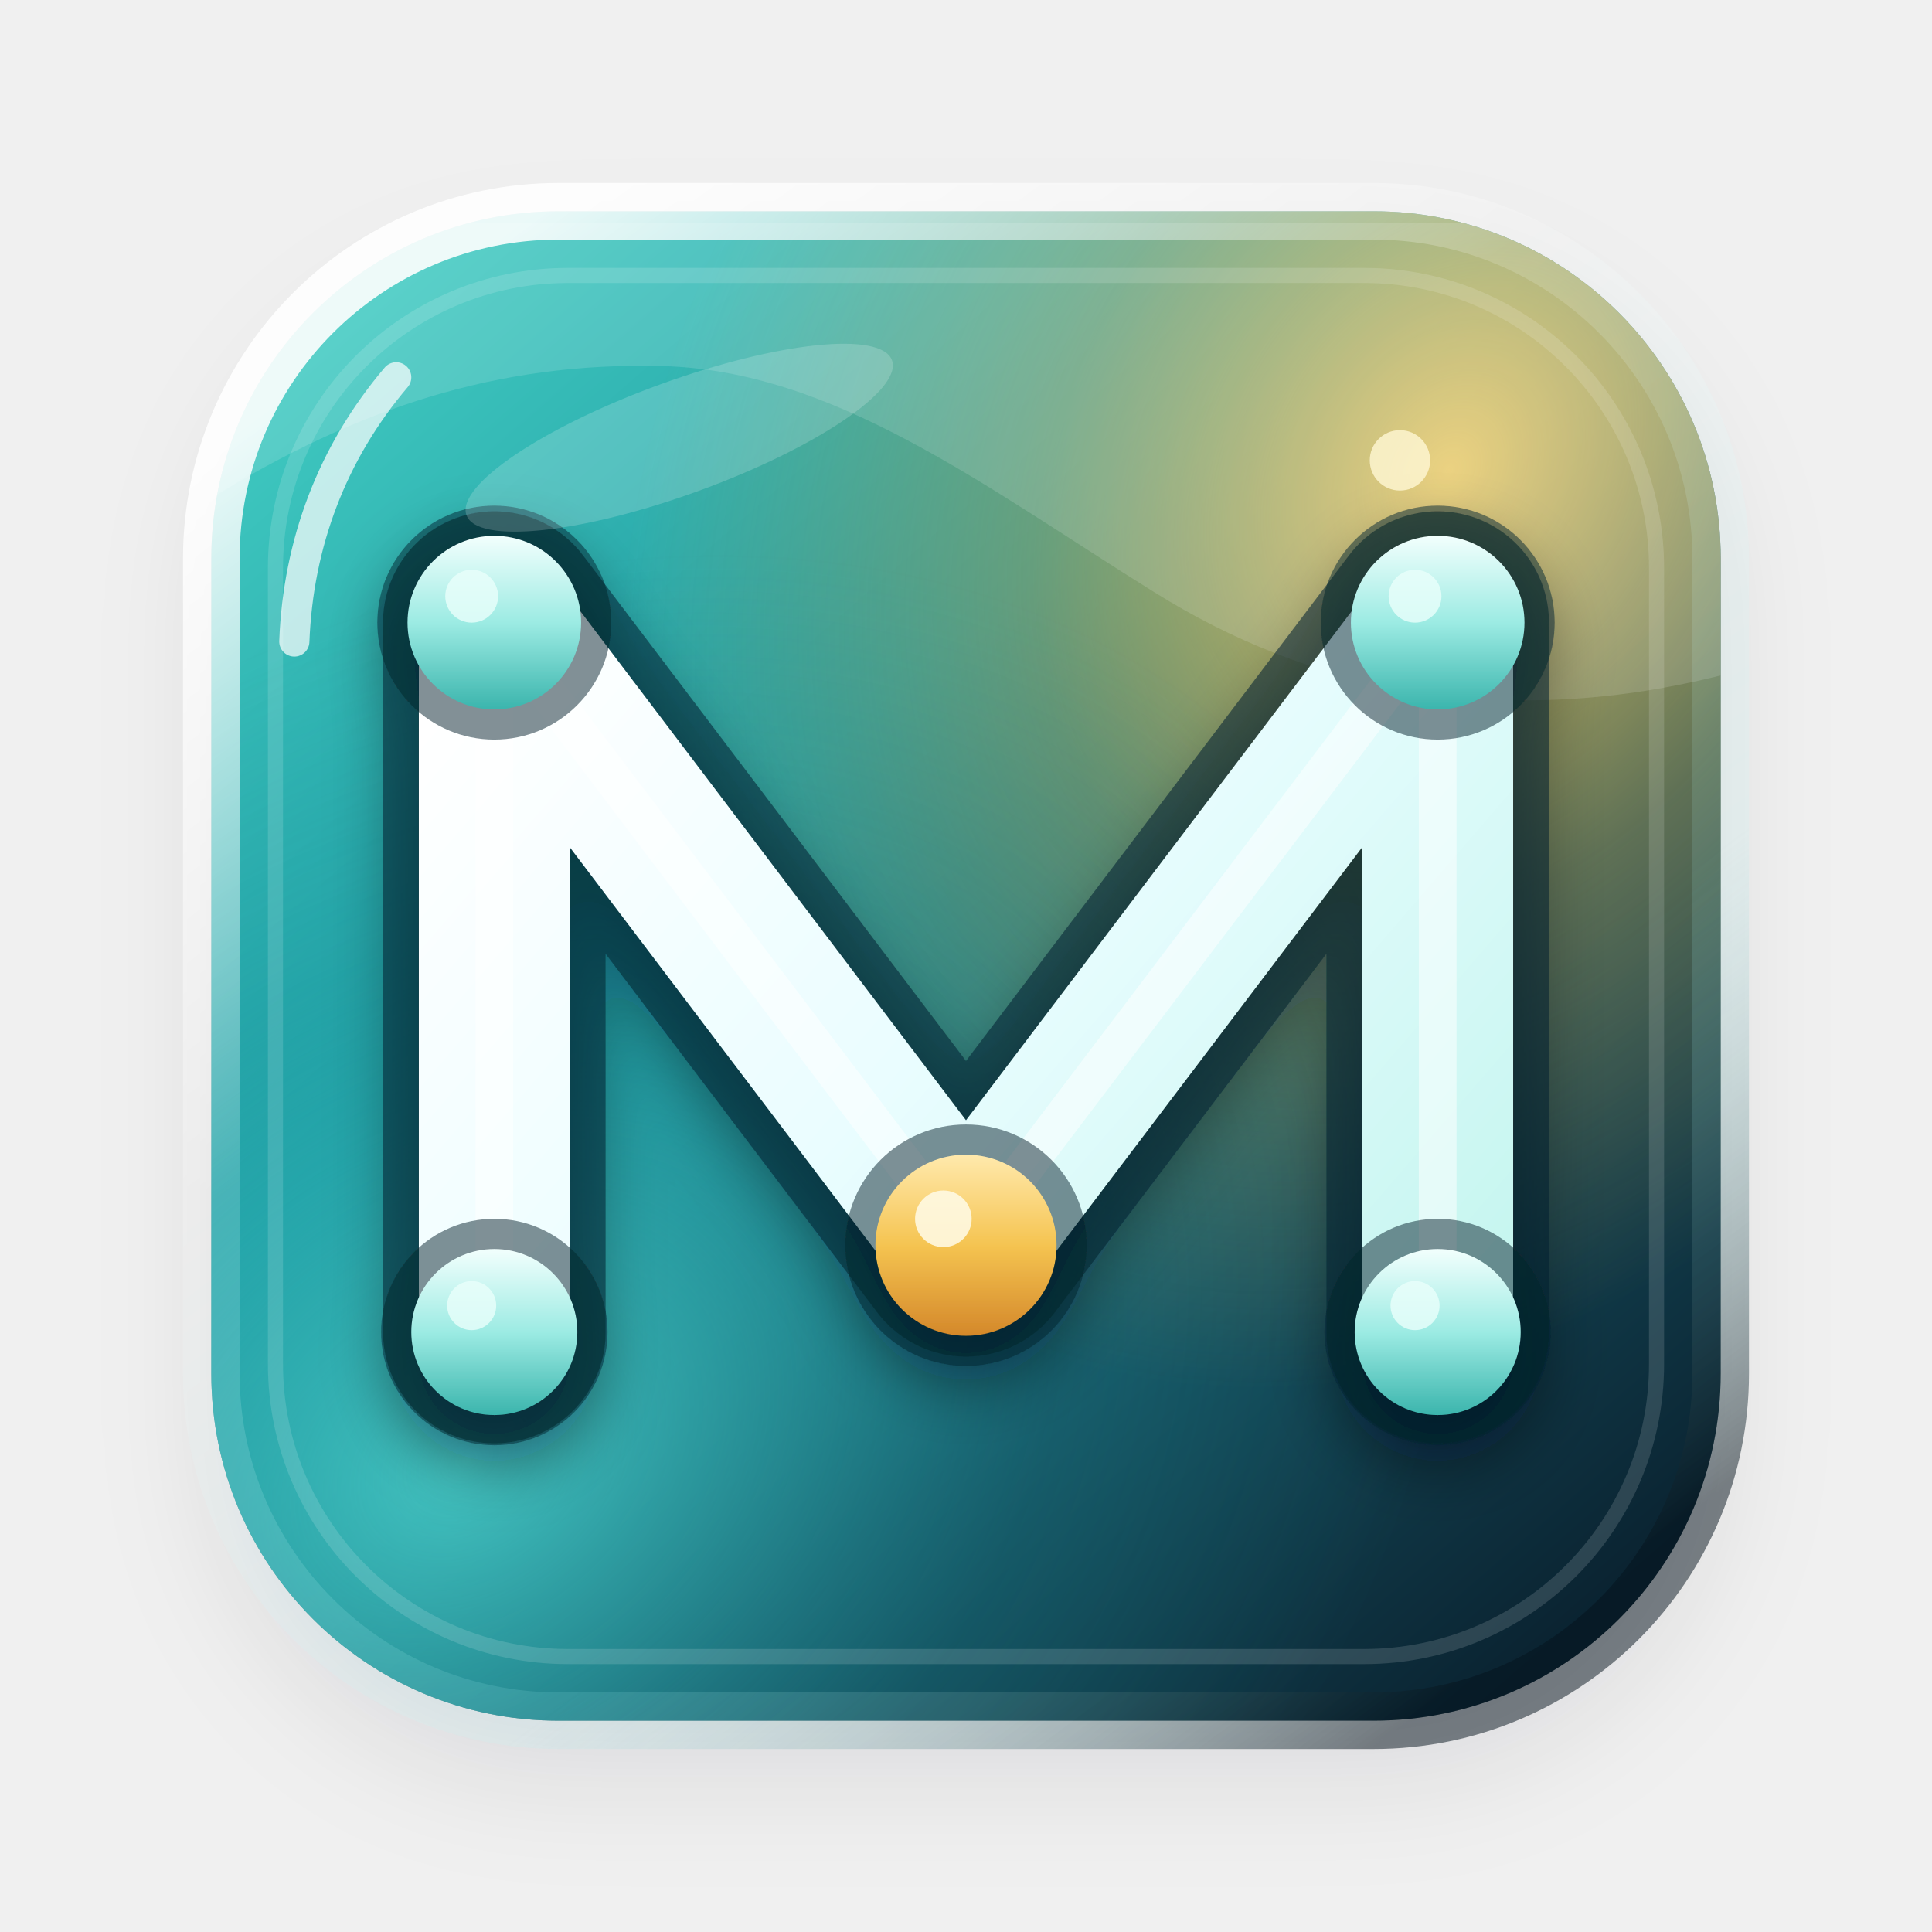
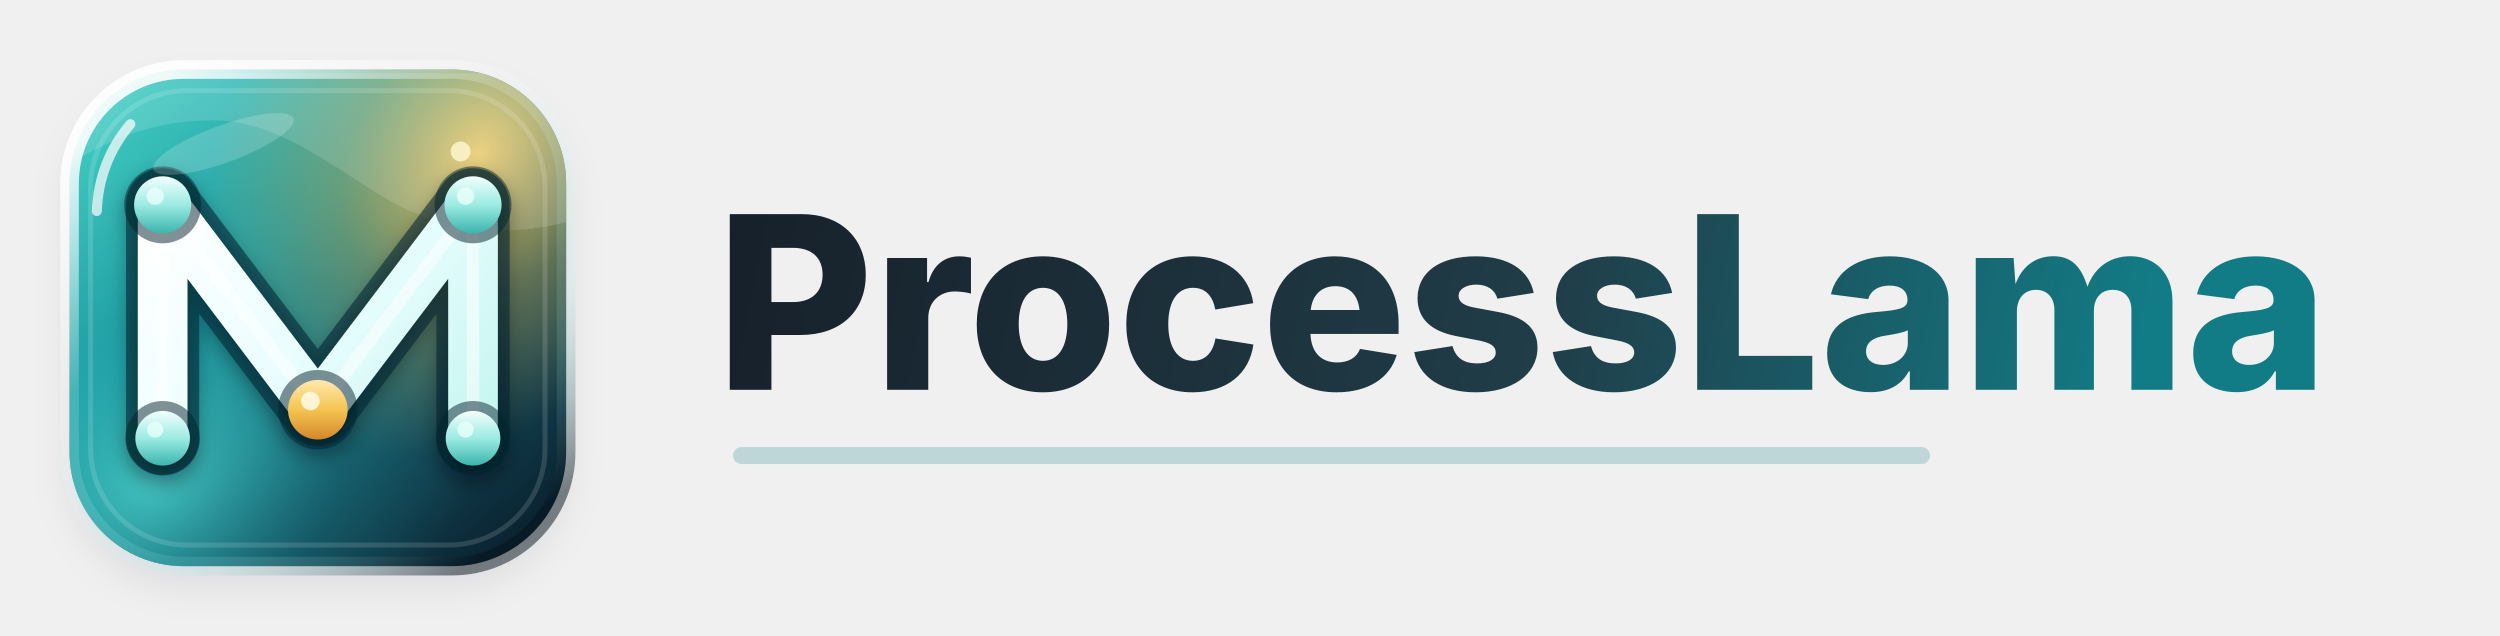
- <svg xmlns="http://www.w3.org/2000/svg" width="1024" height="1024" viewBox="0 0 1024 1024" role="img" aria-labelledby="title desc">
+ <svg xmlns="http://www.w3.org/2000/svg" width="1180" height="300" viewBox="0 0 1180 300" role="img" aria-labelledby="title desc">
  <defs>
+     <style>
+       .wordmark { fill: url(#wordGradient); }
+       .wordmark-rule { stroke: #127c86; opacity: 0.22; }
+       @media (prefers-color-scheme: dark) {
+         .wordmark { fill: #ecf2f7; }
+         .wordmark-rule { stroke: #44c2bc; opacity: 0.34; }
+       }
+     </style>
    <linearGradient id="plateGradient" x1="200" y1="160" x2="824" y2="880" gradientUnits="userSpaceOnUse">
      <stop offset="0" stop-color="#3fc8c0" />
      <stop offset="0.35" stop-color="#1f9aa0" />
      <stop offset="0.7" stop-color="#16505f" />
      <stop offset="1" stop-color="#0a2230" />
    </linearGradient>
    <radialGradient id="warmGlow" cx="0" cy="0" r="1" gradientUnits="userSpaceOnUse" gradientTransform="translate(770 250) rotate(125) scale(520 400)">
      <stop offset="0" stop-color="#ffd36a" stop-opacity="0.9" />
      <stop offset="0.5" stop-color="#e9a73c" stop-opacity="0.35" />
      <stop offset="1" stop-color="#e9a73c" stop-opacity="0" />
    </radialGradient>
    <radialGradient id="coolGlow" cx="0" cy="0" r="1" gradientUnits="userSpaceOnUse" gradientTransform="translate(250 770) rotate(-35) scale(560 430)">
      <stop offset="0" stop-color="#56e7df" stop-opacity="0.7" />
      <stop offset="0.6" stop-color="#1aa0a8" stop-opacity="0.2" />
      <stop offset="1" stop-color="#1aa0a8" stop-opacity="0" />
    </radialGradient>
    <linearGradient id="glassRim" x1="238" y1="145" x2="784" y2="884" gradientUnits="userSpaceOnUse">
      <stop offset="0" stop-color="#ffffff" stop-opacity="0.9" />
      <stop offset="0.35" stop-color="#ffffff" stop-opacity="0.16" />
      <stop offset="0.7" stop-color="#aeffff" stop-opacity="0.12" />
      <stop offset="1" stop-color="#04121b" stop-opacity="0.5" />
    </linearGradient>
    <linearGradient id="markGradient" x1="280" y1="320" x2="744" y2="720" gradientUnits="userSpaceOnUse">
      <stop offset="0" stop-color="#ffffff" />
      <stop offset="0.5" stop-color="#eafdff" />
      <stop offset="1" stop-color="#c7f6f0" />
    </linearGradient>
    <linearGradient id="nodeGradient" x1="0" y1="0" x2="0" y2="1">
      <stop offset="0" stop-color="#ffe9ac" />
      <stop offset="0.5" stop-color="#f5c451" />
      <stop offset="1" stop-color="#d4882a" />
    </linearGradient>
    <linearGradient id="nodeAltGradient" x1="0" y1="0" x2="0" y2="1">
      <stop offset="0" stop-color="#f2fffd" />
      <stop offset="0.5" stop-color="#9cebe3" />
      <stop offset="1" stop-color="#3bb5ad" />
    </linearGradient>
+     <linearGradient id="wordGradient" x1="346" y1="82" x2="1004" y2="216" gradientUnits="userSpaceOnUse">
+       <stop offset="0" stop-color="#17202a" />
+       <stop offset="0.58" stop-color="#203d48" />
+       <stop offset="1" stop-color="#127c86" />
+     </linearGradient>
    <clipPath id="iconClip">
      <rect x="112" y="112" width="800" height="800" rx="184" />
    </clipPath>
    <filter id="softShadow" x="-20%" y="-20%" width="140%" height="140%" color-interpolation-filters="sRGB">
      <feDropShadow dx="0" dy="30" stdDeviation="30" flood-color="#05121b" flood-opacity="0.35" />
    </filter>
    <filter id="markShadow" x="-30%" y="-30%" width="160%" height="160%" color-interpolation-filters="sRGB">
      <feDropShadow dx="0" dy="14" stdDeviation="16" flood-color="#02101a" flood-opacity="0.45" />
    </filter>
  </defs>
-   <g id="00-soft-shadow">
+   <g transform="scale(0.293)">
    <rect x="112" y="112" width="800" height="800" rx="184" fill="#07131b" opacity="0.25" filter="url(#softShadow)" />
-   </g>
-   <g id="01-base-plate">
    <rect x="112" y="112" width="800" height="800" rx="184" fill="url(#plateGradient)" />
-   </g>
-   <g id="02-color-field" clip-path="url(#iconClip)">
-     <rect x="112" y="112" width="800" height="800" fill="url(#warmGlow)" />
-     <rect x="112" y="112" width="800" height="800" fill="url(#coolGlow)" />
-     <path d="M112 118h800v240c-120 30-220 6-300-44-90-56-170-118-262-120-86-2-160 22-238 70z" fill="#ffffff" opacity="0.14" />
-   </g>
-   <g id="03-glass-shell">
+     <g clip-path="url(#iconClip)">
+       <rect x="112" y="112" width="800" height="800" fill="url(#warmGlow)" />
+       <rect x="112" y="112" width="800" height="800" fill="url(#coolGlow)" />
+       <path d="M112 118h800v240c-120 30-220 6-300-44-90-56-170-118-262-120-86-2-160 22-238 70z" fill="#ffffff" opacity="0.14" />
+     </g>
    <rect x="112" y="112" width="800" height="800" rx="184" fill="none" stroke="url(#glassRim)" stroke-width="30" />
    <rect x="146" y="146" width="732" height="732" rx="155" fill="none" stroke="#ffffff" stroke-opacity="0.14" stroke-width="8" />
-   </g>
-   <g id="04-process-tree-mark" filter="url(#markShadow)">
-     <path d="M262 706V330L512 660L762 330V706" fill="none" stroke="#06222e" stroke-opacity="0.55" stroke-width="118" stroke-linecap="round" stroke-linejoin="round" />
-     <path d="M262 706V330L512 660L762 330V706" fill="none" stroke="url(#markGradient)" stroke-width="80" stroke-linecap="round" stroke-linejoin="round" />
-     <path d="M262 706V330L512 660L762 330V706" fill="none" stroke="#ffffff" stroke-opacity="0.5" stroke-width="20" stroke-linecap="round" stroke-linejoin="round" />
-     <circle cx="262" cy="330" r="62" fill="#06222e" fill-opacity="0.5" />
-     <circle cx="512" cy="660" r="64" fill="#06222e" fill-opacity="0.5" />
-     <circle cx="762" cy="330" r="62" fill="#06222e" fill-opacity="0.5" />
-     <circle cx="262" cy="706" r="60" fill="#06222e" fill-opacity="0.5" />
-     <circle cx="762" cy="706" r="60" fill="#06222e" fill-opacity="0.5" />
-     <circle cx="262" cy="330" r="46" fill="url(#nodeAltGradient)" />
-     <circle cx="512" cy="660" r="48" fill="url(#nodeGradient)" />
-     <circle cx="762" cy="330" r="46" fill="url(#nodeAltGradient)" />
-     <circle cx="262" cy="706" r="44" fill="url(#nodeAltGradient)" />
-     <circle cx="762" cy="706" r="44" fill="url(#nodeAltGradient)" />
-     <circle cx="250" cy="316" r="14" fill="#eafffb" opacity="0.8" />
-     <circle cx="500" cy="646" r="15" fill="#fffbe9" opacity="0.85" />
-     <circle cx="750" cy="316" r="14" fill="#eafffb" opacity="0.8" />
-     <circle cx="250" cy="692" r="13" fill="#eafffb" opacity="0.8" />
-     <circle cx="750" cy="692" r="13" fill="#eafffb" opacity="0.8" />
-   </g>
-   <g id="05-specular-highlights">
+     <g filter="url(#markShadow)">
+       <path d="M262 706V330L512 660L762 330V706" fill="none" stroke="#06222e" stroke-opacity="0.55" stroke-width="118" stroke-linecap="round" stroke-linejoin="round" />
+       <path d="M262 706V330L512 660L762 330V706" fill="none" stroke="url(#markGradient)" stroke-width="80" stroke-linecap="round" stroke-linejoin="round" />
+       <path d="M262 706V330L512 660L762 330V706" fill="none" stroke="#ffffff" stroke-opacity="0.5" stroke-width="20" stroke-linecap="round" stroke-linejoin="round" />
+       <circle cx="262" cy="330" r="62" fill="#06222e" fill-opacity="0.5" />
+       <circle cx="512" cy="660" r="64" fill="#06222e" fill-opacity="0.5" />
+       <circle cx="762" cy="330" r="62" fill="#06222e" fill-opacity="0.5" />
+       <circle cx="262" cy="706" r="60" fill="#06222e" fill-opacity="0.5" />
+       <circle cx="762" cy="706" r="60" fill="#06222e" fill-opacity="0.5" />
+       <circle cx="262" cy="330" r="46" fill="url(#nodeAltGradient)" />
+       <circle cx="512" cy="660" r="48" fill="url(#nodeGradient)" />
+       <circle cx="762" cy="330" r="46" fill="url(#nodeAltGradient)" />
+       <circle cx="262" cy="706" r="44" fill="url(#nodeAltGradient)" />
+       <circle cx="762" cy="706" r="44" fill="url(#nodeAltGradient)" />
+       <circle cx="250" cy="316" r="14" fill="#eafffb" opacity="0.8" />
+       <circle cx="500" cy="646" r="15" fill="#fffbe9" opacity="0.85" />
+       <circle cx="750" cy="316" r="14" fill="#eafffb" opacity="0.8" />
+       <circle cx="250" cy="692" r="13" fill="#eafffb" opacity="0.8" />
+       <circle cx="750" cy="692" r="13" fill="#eafffb" opacity="0.8" />
+     </g>
    <path d="M210 200c-34 40-52 88-54 140" fill="none" stroke="#ffffff" stroke-opacity="0.7" stroke-width="16" stroke-linecap="round" />
    <ellipse cx="360" cy="232" rx="120" ry="30" transform="rotate(-20 360 232)" fill="#ffffff" opacity="0.18" />
    <circle cx="742" cy="244" r="16" fill="#fff7d5" opacity="0.8" />
  </g>
+   <text class="wordmark" x="338" y="184" font-family="SF Pro Display, Inter, Avenir Next, Segoe UI, sans-serif" font-size="114" font-weight="760" letter-spacing="0">ProcessLama</text>
+   <path class="wordmark-rule" d="M350 215h557" stroke-width="8" stroke-linecap="round" />
</svg>
